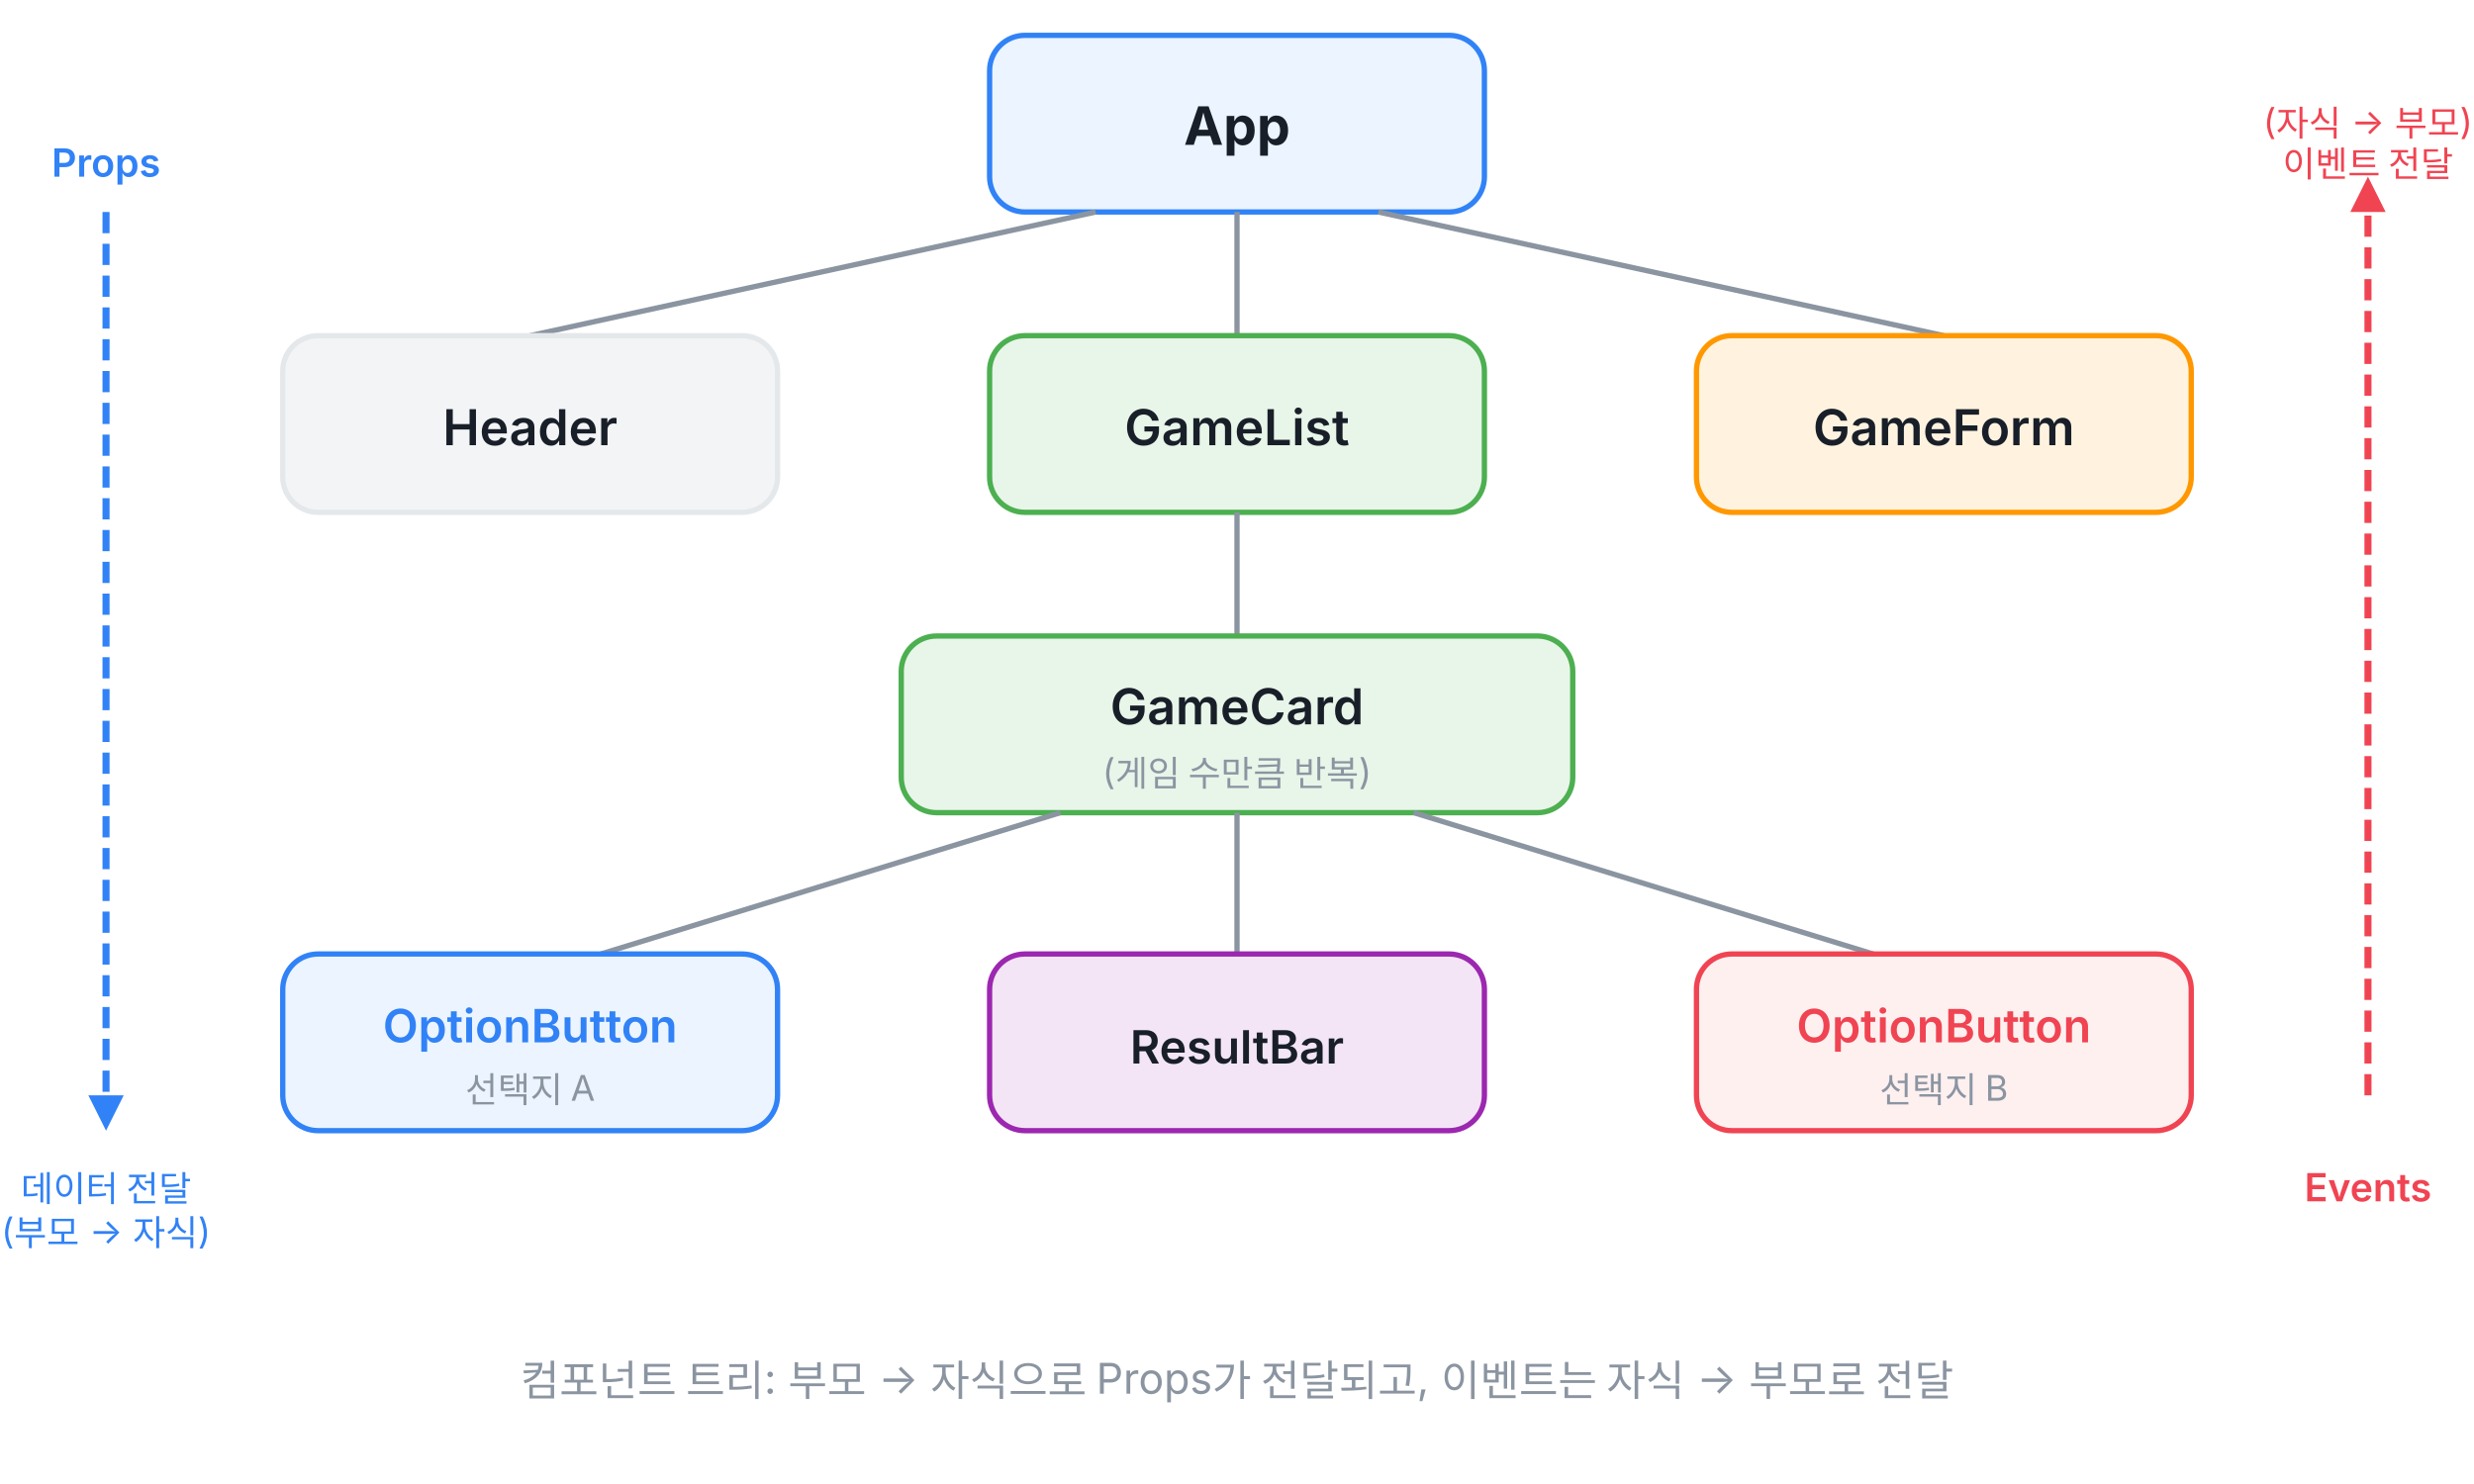
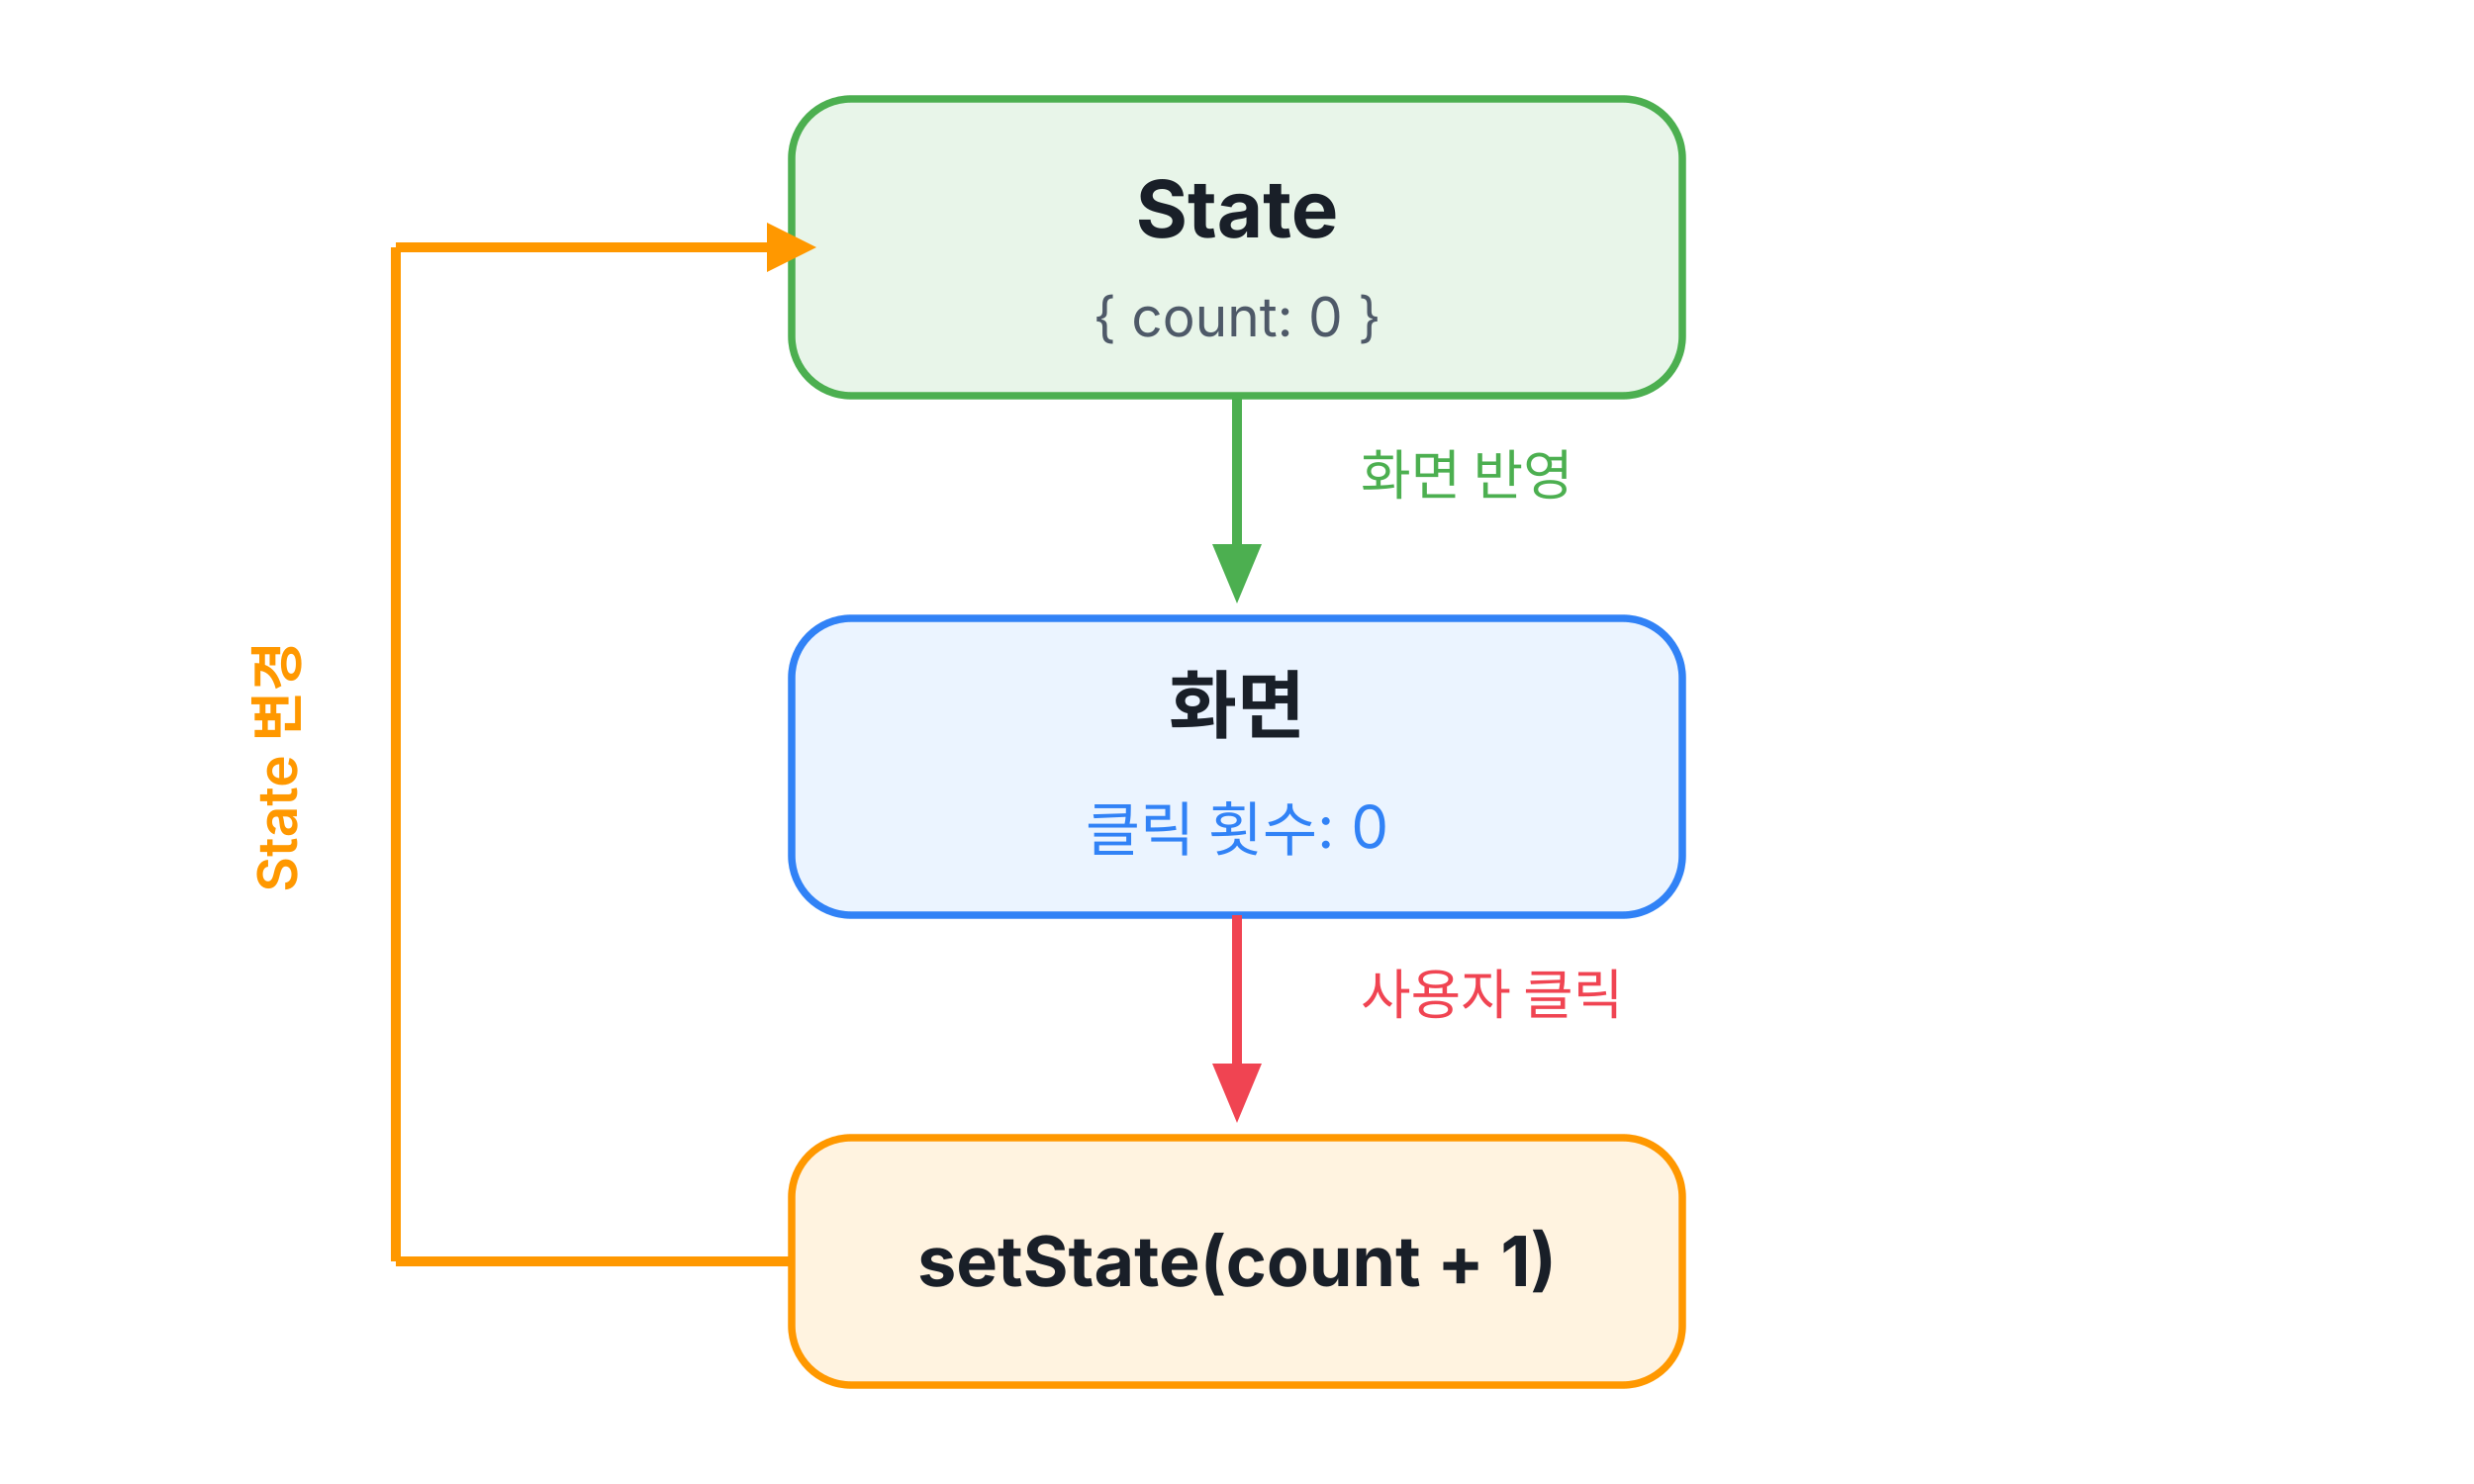
- <svg xmlns="http://www.w3.org/2000/svg" viewBox="0 0 700 420" fill="none">
+ <svg xmlns="http://www.w3.org/2000/svg" viewBox="0 0 500 300" fill="none">
  <style>
    text { font-family: -apple-system, 'Pretendard', system-ui, sans-serif; }
  </style>
-   <rect x="280" y="10" width="140" height="50" rx="10" fill="#EBF4FF" stroke="#3182f6" stroke-width="1.5" />
-   <text x="350" y="41" text-anchor="middle" font-size="15" font-weight="700" fill="#191f28">App</text>
-   <line x1="310" y1="60" x2="150" y2="95" stroke="#8b95a1" stroke-width="1.5" />
-   <line x1="350" y1="60" x2="350" y2="95" stroke="#8b95a1" stroke-width="1.5" />
-   <line x1="390" y1="60" x2="550" y2="95" stroke="#8b95a1" stroke-width="1.5" />
-   <rect x="80" y="95" width="140" height="50" rx="10" fill="#f2f4f6" stroke="#e5e8eb" stroke-width="1.5" />
-   <text x="150" y="126" text-anchor="middle" font-size="14" font-weight="600" fill="#191f28">Header</text>
-   <rect x="280" y="95" width="140" height="50" rx="10" fill="#E8F5E9" stroke="#4CAF50" stroke-width="1.5" />
-   <text x="350" y="126" text-anchor="middle" font-size="14" font-weight="600" fill="#191f28">GameList</text>
-   <rect x="480" y="95" width="140" height="50" rx="10" fill="#FFF3E0" stroke="#FF9800" stroke-width="1.5" />
-   <text x="550" y="126" text-anchor="middle" font-size="14" font-weight="600" fill="#191f28">GameForm</text>
-   <line x1="350" y1="145" x2="350" y2="180" stroke="#8b95a1" stroke-width="1.5" />
-   <rect x="255" y="180" width="190" height="50" rx="10" fill="#E8F5E9" stroke="#4CAF50" stroke-width="1.5" />
-   <text x="350" y="205" text-anchor="middle" font-size="14" font-weight="600" fill="#191f28">GameCard</text>
-   <text x="350" y="222" text-anchor="middle" font-size="10" fill="#8b95a1">(게임 수만큼 반복)</text>
-   <line x1="300" y1="230" x2="170" y2="270" stroke="#8b95a1" stroke-width="1.5" />
-   <line x1="350" y1="230" x2="350" y2="270" stroke="#8b95a1" stroke-width="1.5" />
-   <line x1="400" y1="230" x2="530" y2="270" stroke="#8b95a1" stroke-width="1.5" />
-   <rect x="80" y="270" width="140" height="50" rx="10" fill="#EBF4FF" stroke="#3182f6" stroke-width="1.5" />
-   <text x="150" y="295" text-anchor="middle" font-size="13" font-weight="600" fill="#3182f6">OptionButton</text>
-   <text x="150" y="312" text-anchor="middle" font-size="10" fill="#8b95a1">선택지 A</text>
-   <rect x="280" y="270" width="140" height="50" rx="10" fill="#F3E5F5" stroke="#9C27B0" stroke-width="1.5" />
-   <text x="350" y="301" text-anchor="middle" font-size="13" font-weight="600" fill="#191f28">ResultBar</text>
-   <rect x="480" y="270" width="140" height="50" rx="10" fill="#FFF0F0" stroke="#f04452" stroke-width="1.5" />
-   <text x="550" y="295" text-anchor="middle" font-size="13" font-weight="600" fill="#f04452">OptionButton</text>
-   <text x="550" y="312" text-anchor="middle" font-size="10" fill="#8b95a1">선택지 B</text>
-   <line x1="30" y1="60" x2="30" y2="310" stroke="#3182f6" stroke-width="2" stroke-dasharray="6 3" />
-   <polygon points="25,310 30,320 35,310" fill="#3182f6" />
-   <text x="30" y="50" text-anchor="middle" font-size="11" font-weight="600" fill="#3182f6">Props</text>
-   <text x="30" y="340" text-anchor="middle" font-size="10" fill="#3182f6">데이터 전달</text>
-   <text x="30" y="352" text-anchor="middle" font-size="10" fill="#3182f6">(부모 → 자식)</text>
-   <line x1="670" y1="310" x2="670" y2="60" stroke="#f04452" stroke-width="2" stroke-dasharray="6 3" />
-   <polygon points="665,60 670,50 675,60" fill="#f04452" />
-   <text x="670" y="340" text-anchor="middle" font-size="11" font-weight="600" fill="#f04452">Events</text>
-   <text x="670" y="50" text-anchor="middle" font-size="10" fill="#f04452">이벤트 전달</text>
-   <text x="670" y="38" text-anchor="middle" font-size="10" fill="#f04452">(자식 → 부모)</text>
-   <text x="350" y="395" text-anchor="middle" font-size="12" fill="#8b95a1">컴포넌트 트리: 부모 → 자식으로 Props가 전달되고, 이벤트는 자식 → 부모로 전달</text>
+   <rect x="160" y="20" width="180" height="60" rx="12" fill="#E8F5E9" stroke="#4CAF50" stroke-width="1.5" />
+   <text x="250" y="48" text-anchor="middle" font-size="16" font-weight="700" fill="#191f28">State</text>
+   <text x="250" y="68" text-anchor="middle" font-size="11" fill="#4e5968">{ count: 0 }</text>
+   <line x1="250" y1="80" x2="250" y2="110" stroke="#4CAF50" stroke-width="2" />
+   <polygon points="245,110 250,122 255,110" fill="#4CAF50" />
+   <text x="275" y="100" text-anchor="start" font-size="11" fill="#4CAF50">화면 반영</text>
+   <rect x="160" y="125" width="180" height="60" rx="12" fill="#EBF4FF" stroke="#3182f6" stroke-width="1.5" />
+   <text x="250" y="148" text-anchor="middle" font-size="15" font-weight="700" fill="#191f28">화면</text>
+   <text x="250" y="172" text-anchor="middle" font-size="12" fill="#3182f6">클릭 횟수: 0</text>
+   <line x1="250" y1="185" x2="250" y2="215" stroke="#f04452" stroke-width="2" />
+   <polygon points="245,215 250,227 255,215" fill="#f04452" />
+   <text x="275" y="205" text-anchor="start" font-size="11" fill="#f04452">사용자 클릭</text>
+   <rect x="160" y="230" width="180" height="50" rx="12" fill="#FFF3E0" stroke="#FF9800" stroke-width="1.5" />
+   <text x="250" y="260" text-anchor="middle" font-size="14" font-weight="700" fill="#191f28">setState(count + 1)</text>
+   <line x1="160" y1="255" x2="80" y2="255" stroke="#FF9800" stroke-width="2" />
+   <line x1="80" y1="255" x2="80" y2="50" stroke="#FF9800" stroke-width="2" />
+   <line x1="80" y1="50" x2="160" y2="50" stroke="#FF9800" stroke-width="2" />
+   <polygon points="155,45 165,50 155,55" fill="#FF9800" />
+   <text x="60" y="155" text-anchor="middle" font-size="11" font-weight="600" fill="#FF9800" transform="rotate(-90, 60, 155)">State 변경</text>
</svg>
